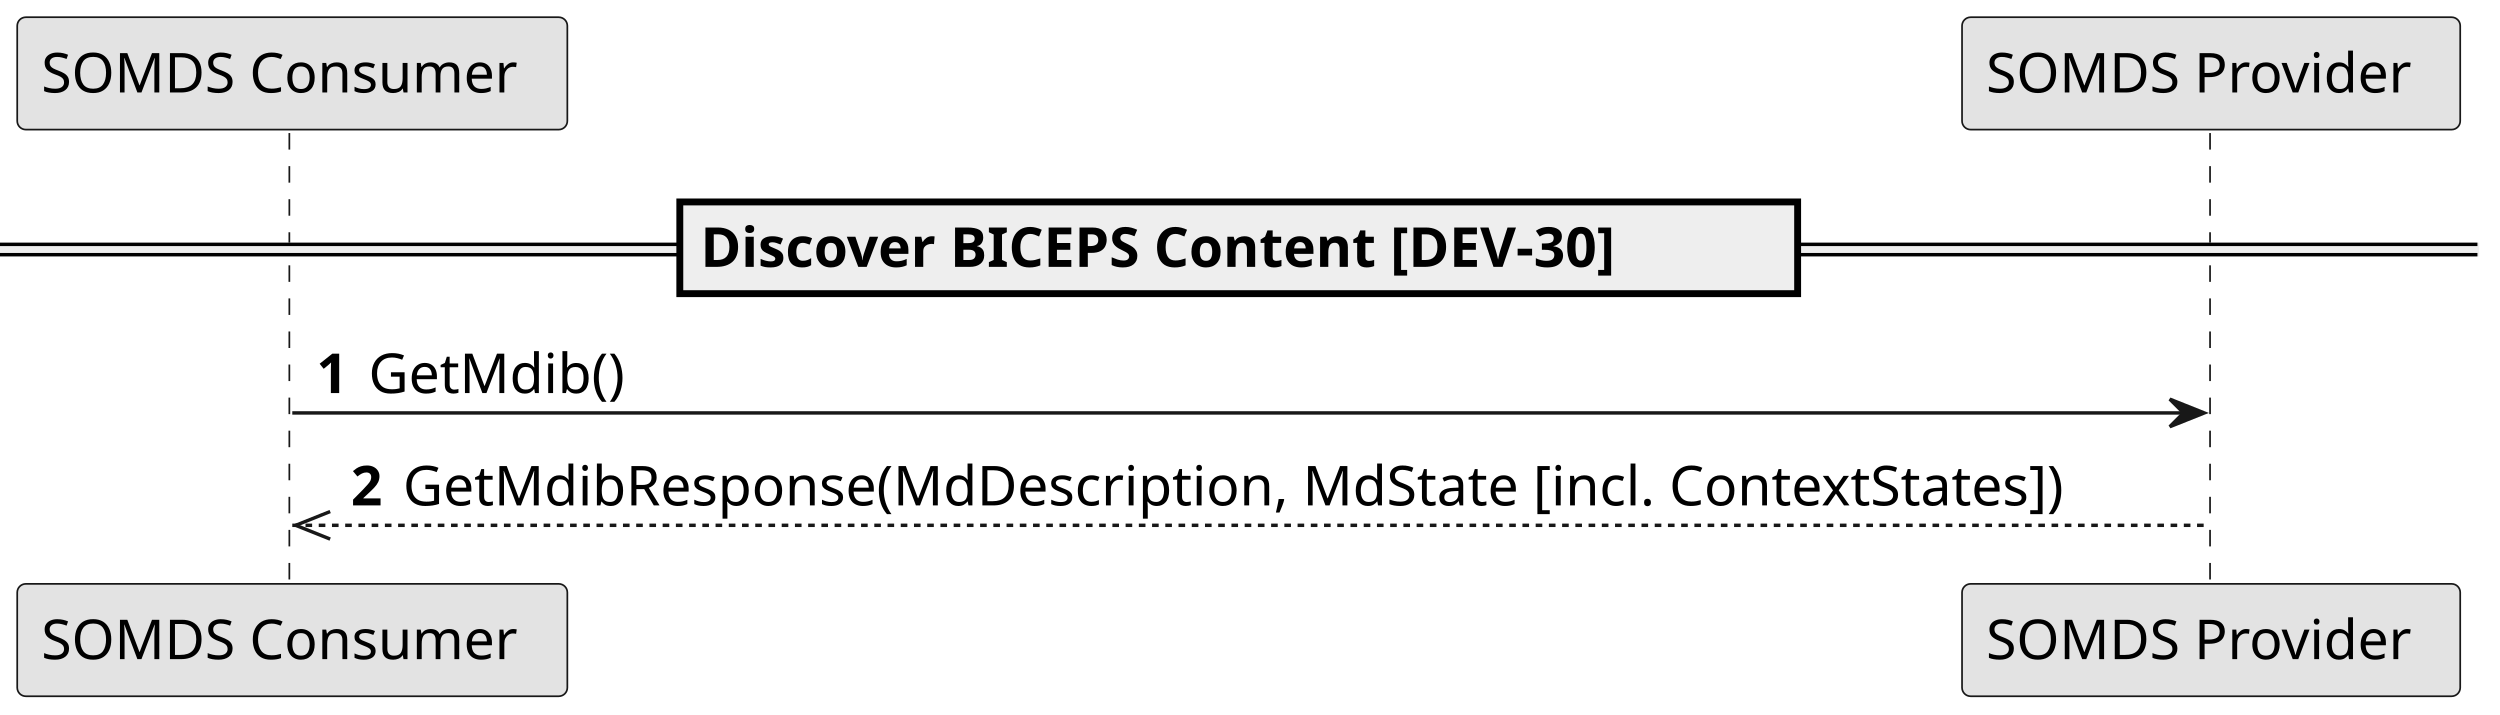
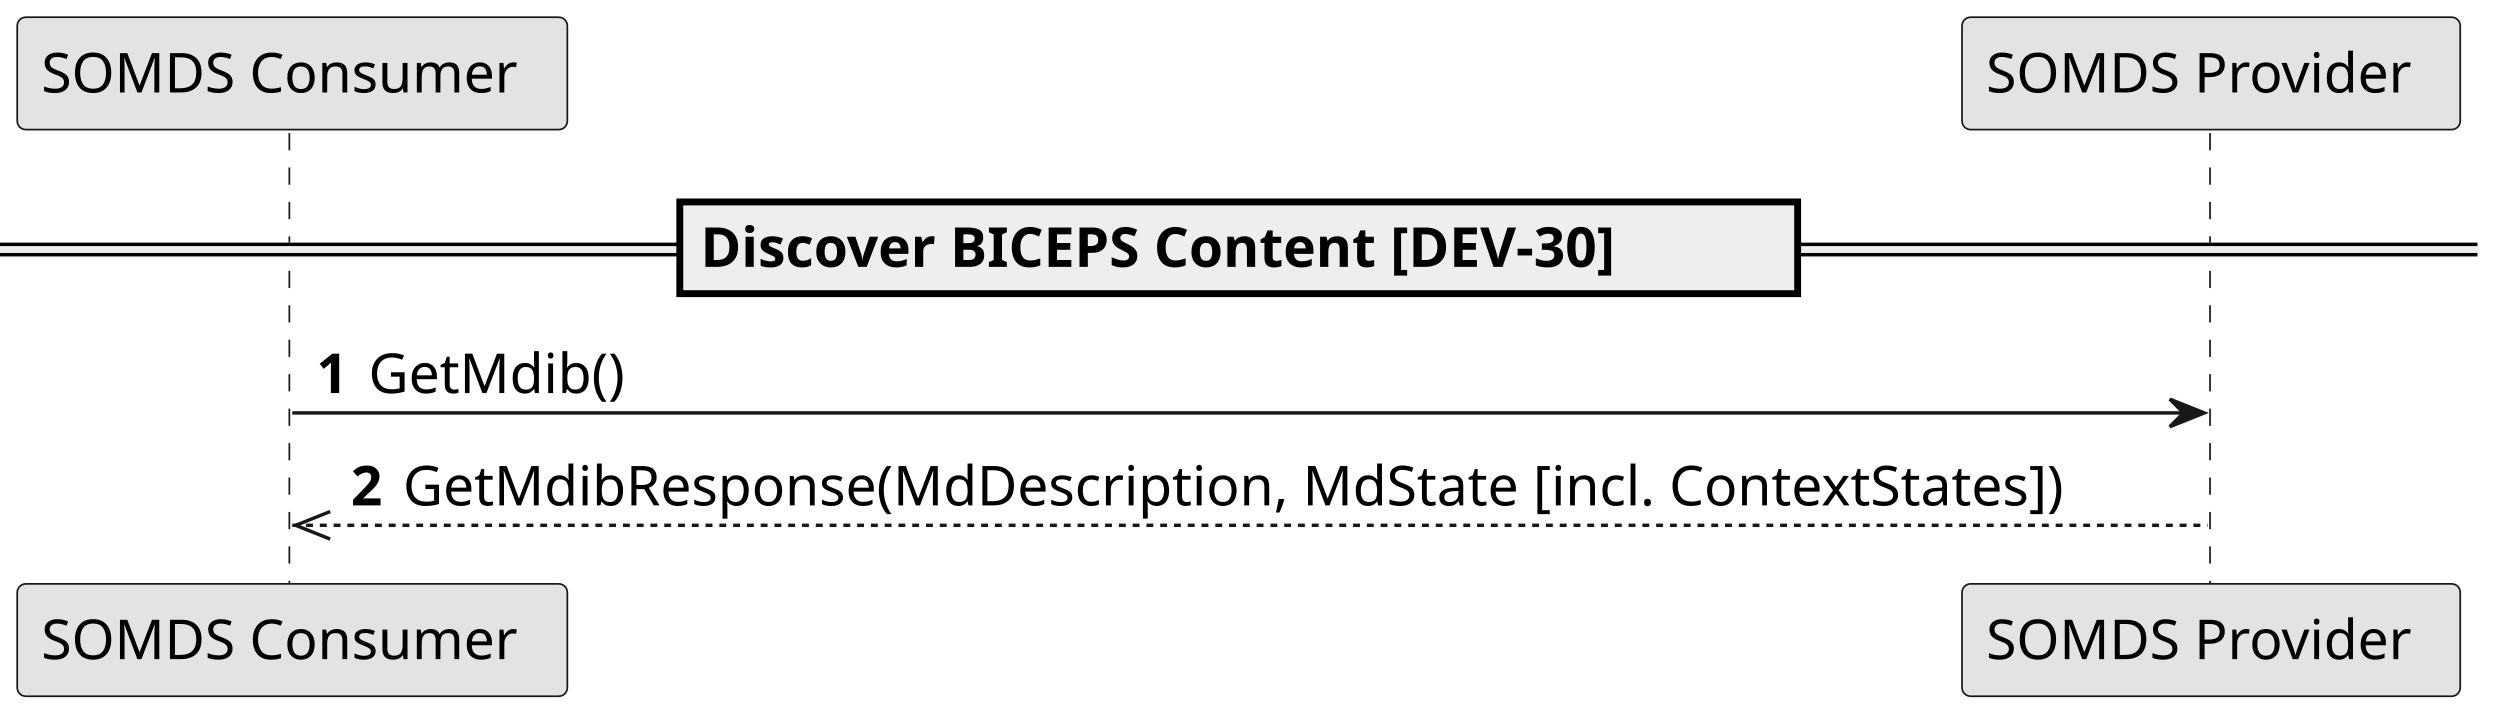
<svg xmlns="http://www.w3.org/2000/svg" contentStyleType="text/css" data-diagram-type="SEQUENCE" height="216.667px" preserveAspectRatio="none" style="width:756px;height:216px;background:#FFFFFF;" version="1.1" viewBox="0 0 756 216" width="756.25px" zoomAndPan="magnify">
  <defs />
  <g>
-     <g>
-       <rect fill="#000000" fill-opacity="0" height="137.37" width="8.333" x="84.22" y="40.234" />
-       <line style="stroke:#181818;stroke-width:0.521;stroke-dasharray:5.0,5.0;" x1="87.5" x2="87.5" y1="40.234" y2="177.604" />
+     <g class="participant-lifeline" data-entity-uid="part1" data-qualified-name="consumer" id="part1-lifeline">
+       <g>
+         <rect fill="#000000" fill-opacity="0" height="137.37" width="8.333" x="84.22" y="40.234" />
+         <line style="stroke:#181818;stroke-width:0.521;stroke-dasharray:5.208,5.208;" x1="87.5" x2="87.5" y1="40.234" y2="177.604" />
+       </g>
    </g>
-     <g>
-       <rect fill="#000000" fill-opacity="0" height="137.37" width="8.333" x="664.477" y="40.234" />
-       <line style="stroke:#181818;stroke-width:0.521;stroke-dasharray:5.0,5.0;" x1="668.319" x2="668.319" y1="40.234" y2="177.604" />
+     <g class="participant-lifeline" data-entity-uid="part2" data-qualified-name="provider" id="part2-lifeline">
+       <g>
+         <rect fill="#000000" fill-opacity="0" height="137.37" width="8.333" x="664.477" y="40.234" />
+         <line style="stroke:#181818;stroke-width:0.521;stroke-dasharray:5.208,5.208;" x1="668.319" x2="668.319" y1="40.234" y2="177.604" />
+       </g>
    </g>
-     <g class="participant participant-head" data-participant="consumer">
+     <g class="participant participant-head" data-entity-uid="part1" data-qualified-name="consumer" id="part1-head">
      <rect fill="#E3E3E3" height="33.984" rx="2.604" ry="2.604" style="stroke:#181818;stroke-width:0.521;" width="166.357" x="5.208" y="5.208" />
      <text fill="#000000" font-family="sans-serif" font-size="16.667" lengthAdjust="spacing" textLength="151.774" x="12.5" y="27.97">SOMDS Consumer</text>
    </g>
-     <g class="participant participant-tail" data-participant="consumer">
+     <g class="participant participant-tail" data-entity-uid="part1" data-qualified-name="consumer" id="part1-tail">
      <rect fill="#E3E3E3" height="33.984" rx="2.604" ry="2.604" style="stroke:#181818;stroke-width:0.521;" width="166.357" x="5.208" y="176.562" />
      <text fill="#000000" font-family="sans-serif" font-size="16.667" lengthAdjust="spacing" textLength="151.774" x="12.5" y="199.325">SOMDS Consumer</text>
    </g>
-     <g class="participant participant-head" data-participant="provider">
+     <g class="participant participant-head" data-entity-uid="part2" data-qualified-name="provider" id="part2-head">
      <rect fill="#E3E3E3" height="33.984" rx="2.604" ry="2.604" style="stroke:#181818;stroke-width:0.521;" width="150.651" x="593.319" y="5.208" />
      <text fill="#000000" font-family="sans-serif" font-size="16.667" lengthAdjust="spacing" textLength="136.068" x="600.61" y="27.97">SOMDS Provider</text>
    </g>
-     <g class="participant participant-tail" data-participant="provider">
+     <g class="participant participant-tail" data-entity-uid="part2" data-qualified-name="provider" id="part2-tail">
      <rect fill="#E3E3E3" height="33.984" rx="2.604" ry="2.604" style="stroke:#181818;stroke-width:0.521;" width="150.651" x="593.319" y="176.562" />
      <text fill="#000000" font-family="sans-serif" font-size="16.667" lengthAdjust="spacing" textLength="136.068" x="600.61" y="199.325">SOMDS Provider</text>
    </g>
    <rect fill="#EEEEEE" height="3.125" style="stroke:#EEEEEE;stroke-width:1.042;" width="749.178" x="0" y="73.893" />
    <line style="stroke:#000000;stroke-width:1.042;" x1="0" x2="749.178" y1="73.893" y2="73.893" />
    <line style="stroke:#000000;stroke-width:1.042;" x1="0" x2="749.178" y1="77.018" y2="77.018" />
    <rect fill="#EEEEEE" height="27.734" style="stroke:#000000;stroke-width:2.083;" width="338.029" x="205.575" y="61.068" />
    <text fill="#000000" font-family="sans-serif" font-size="16.667" font-weight="bold" lengthAdjust="spacing" textLength="323.446" x="211.825" y="80.705">Discover BICEPS Content [DEV-30]</text>
-     <g class="message" data-participant-1="consumer" data-participant-2="provider">
+     <g class="message" data-entity-1="part1" data-entity-2="part2" id="msg1">
      <polygon fill="#181818" points="656.144,120.703,666.561,124.87,656.144,129.036,660.311,124.87" style="stroke:#181818;stroke-width:1.042;" />
      <line style="stroke:#181818;stroke-width:1.042;" x1="88.387" x2="662.394" y1="124.87" y2="124.87" />
      <text fill="#000000" font-family="sans-serif" font-size="16.667" font-weight="bold" lengthAdjust="spacing" textLength="11.597" x="95.679" y="118.856">1</text>
      <text fill="#000000" font-family="sans-serif" font-size="16.667" lengthAdjust="spacing" textLength="82.878" x="111.442" y="118.856">GetMdib()</text>
    </g>
-     <g class="message" data-participant-1="provider" data-participant-2="consumer">
+     <g class="message" data-entity-1="part2" data-entity-2="part1" id="msg2">
      <line style="stroke:#181818;stroke-width:1.042;" x1="89.429" x2="99.845" y1="158.854" y2="154.688" />
      <line style="stroke:#181818;stroke-width:1.042;" x1="89.429" x2="99.845" y1="158.854" y2="163.021" />
-       <line style="stroke:#181818;stroke-width:1.042;stroke-dasharray:2.0,2.0;" x1="88.387" x2="667.602" y1="158.854" y2="158.854" />
+       <line style="stroke:#181818;stroke-width:1.042;stroke-dasharray:2.083,2.083;" x1="88.387" x2="667.602" y1="158.854" y2="158.854" />
      <text fill="#000000" font-family="sans-serif" font-size="16.667" font-weight="bold" lengthAdjust="spacing" textLength="11.597" x="106.095" y="152.84">2</text>
      <text fill="#000000" font-family="sans-serif" font-size="16.667" lengthAdjust="spacing" textLength="539.494" x="121.859" y="152.84">GetMdibResponse(MdDescription, MdState [incl. ContextStates])</text>
    </g>
  </g>
</svg>
